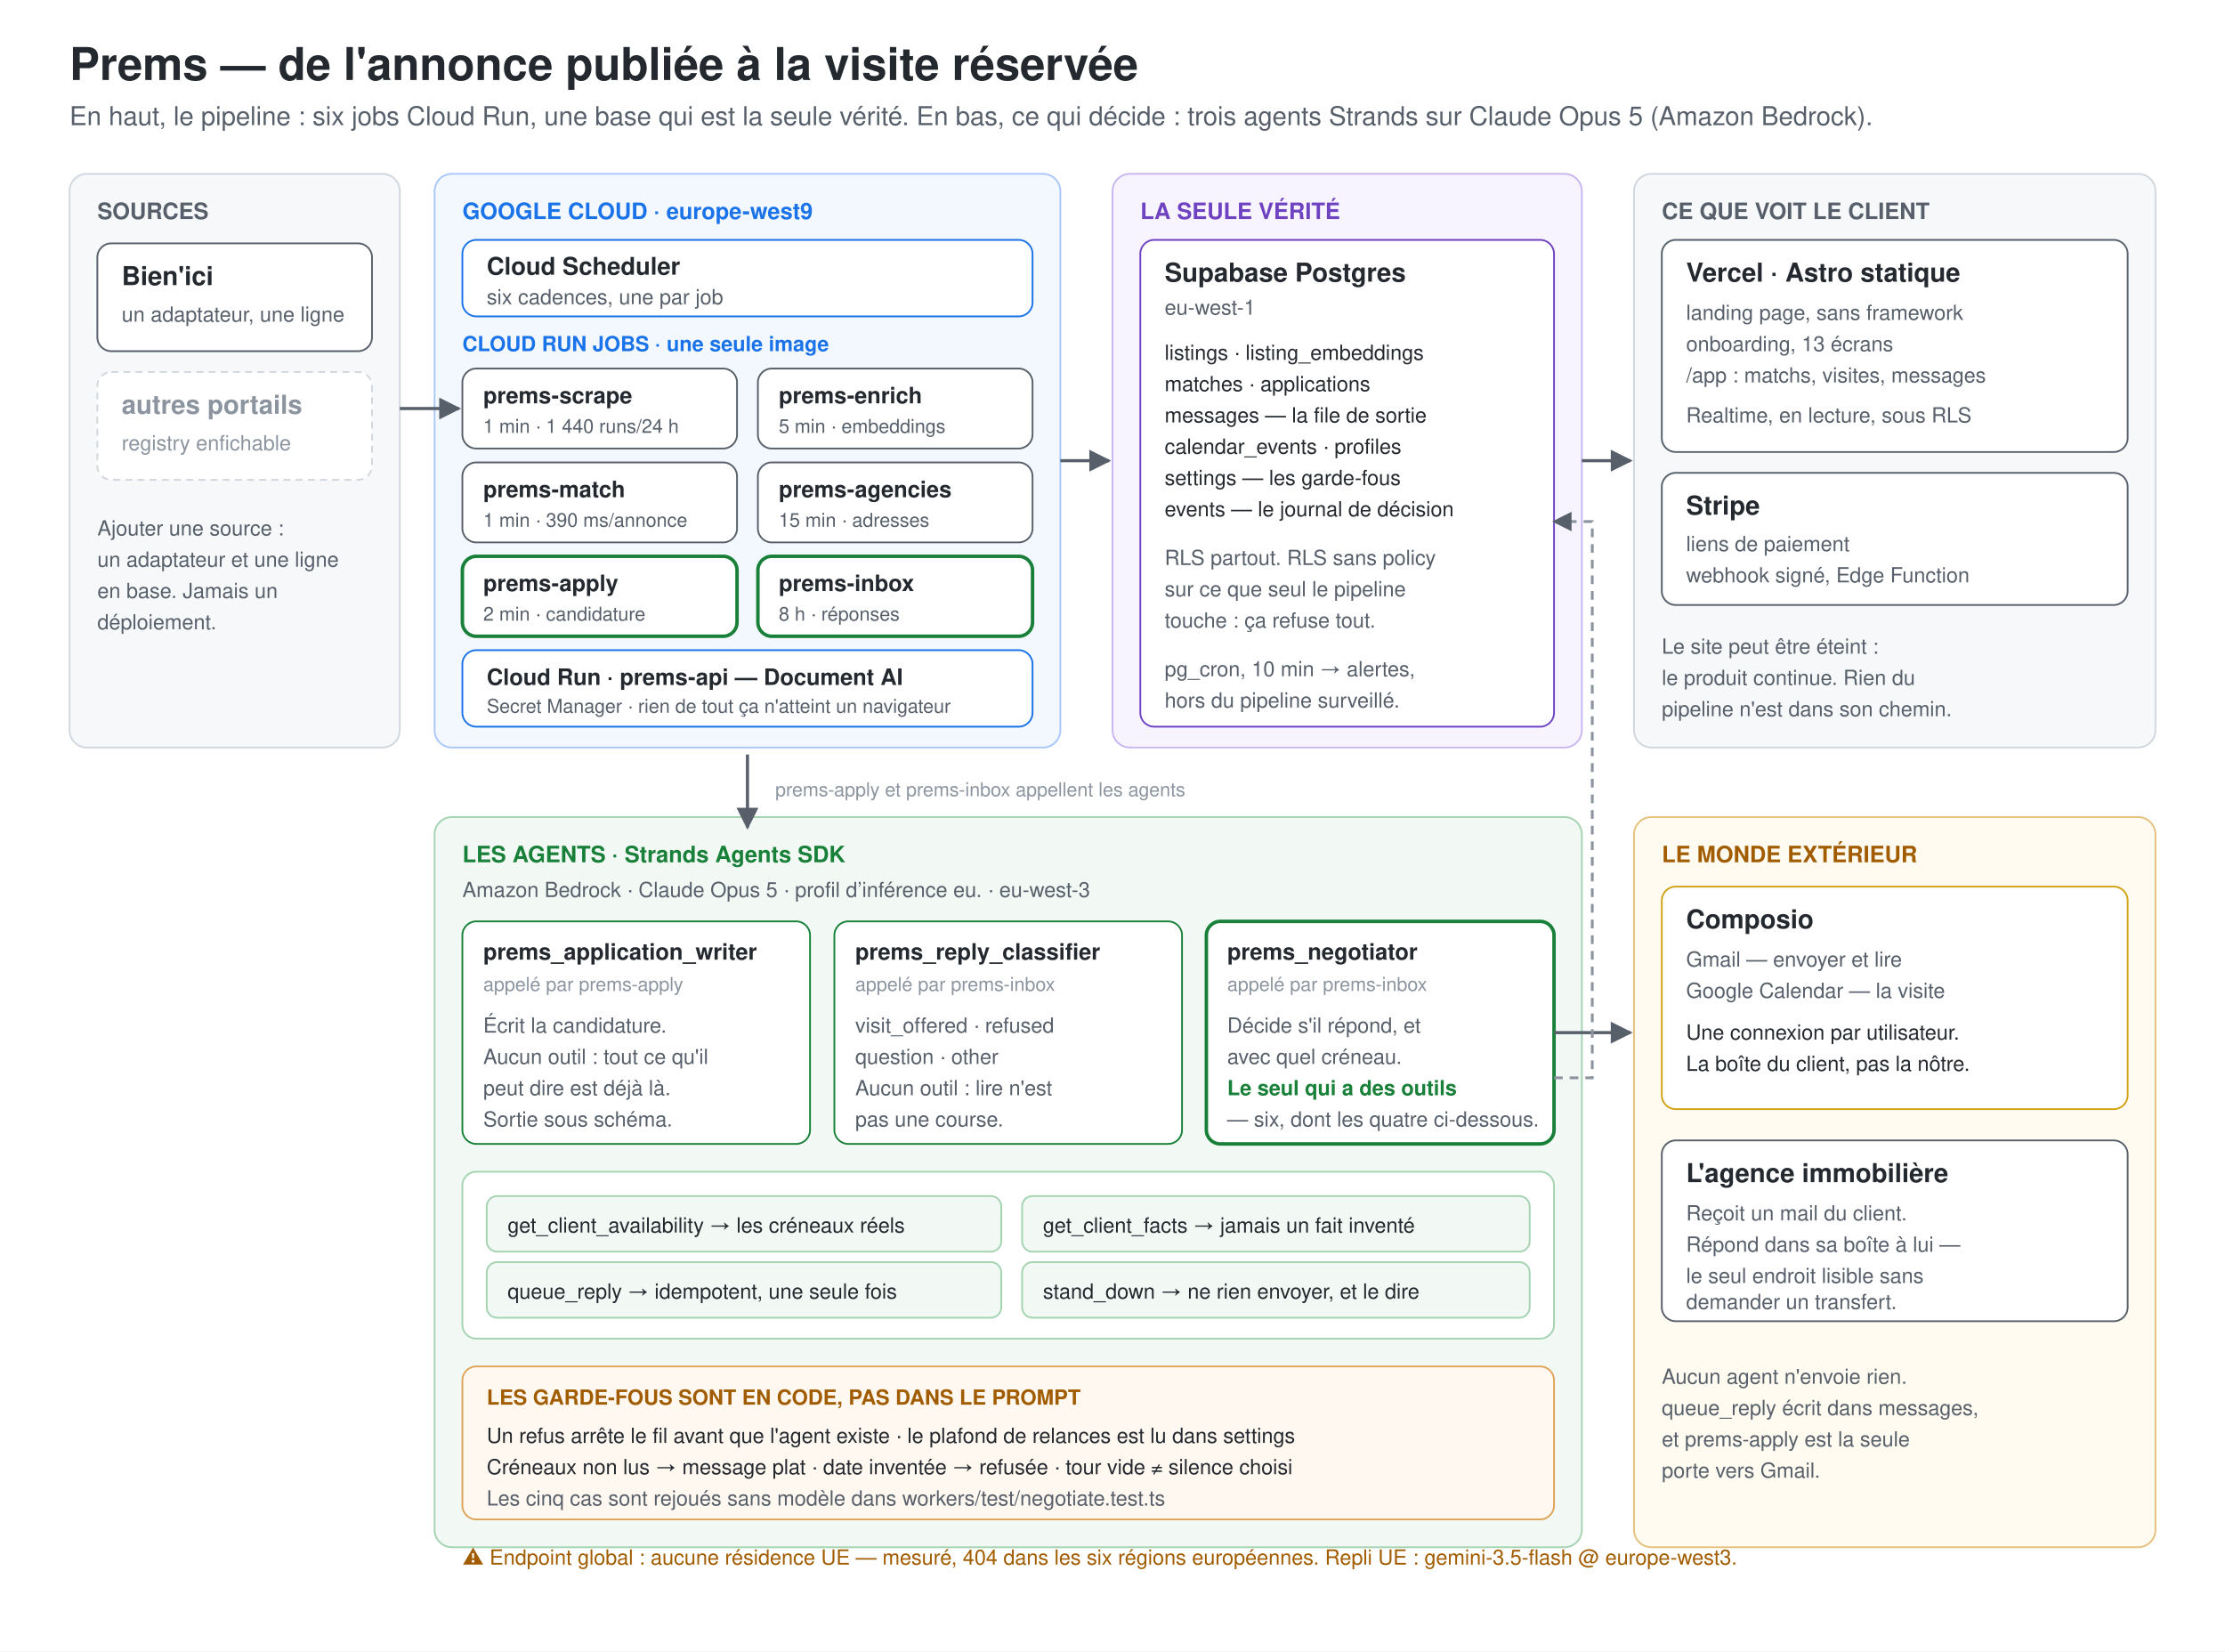
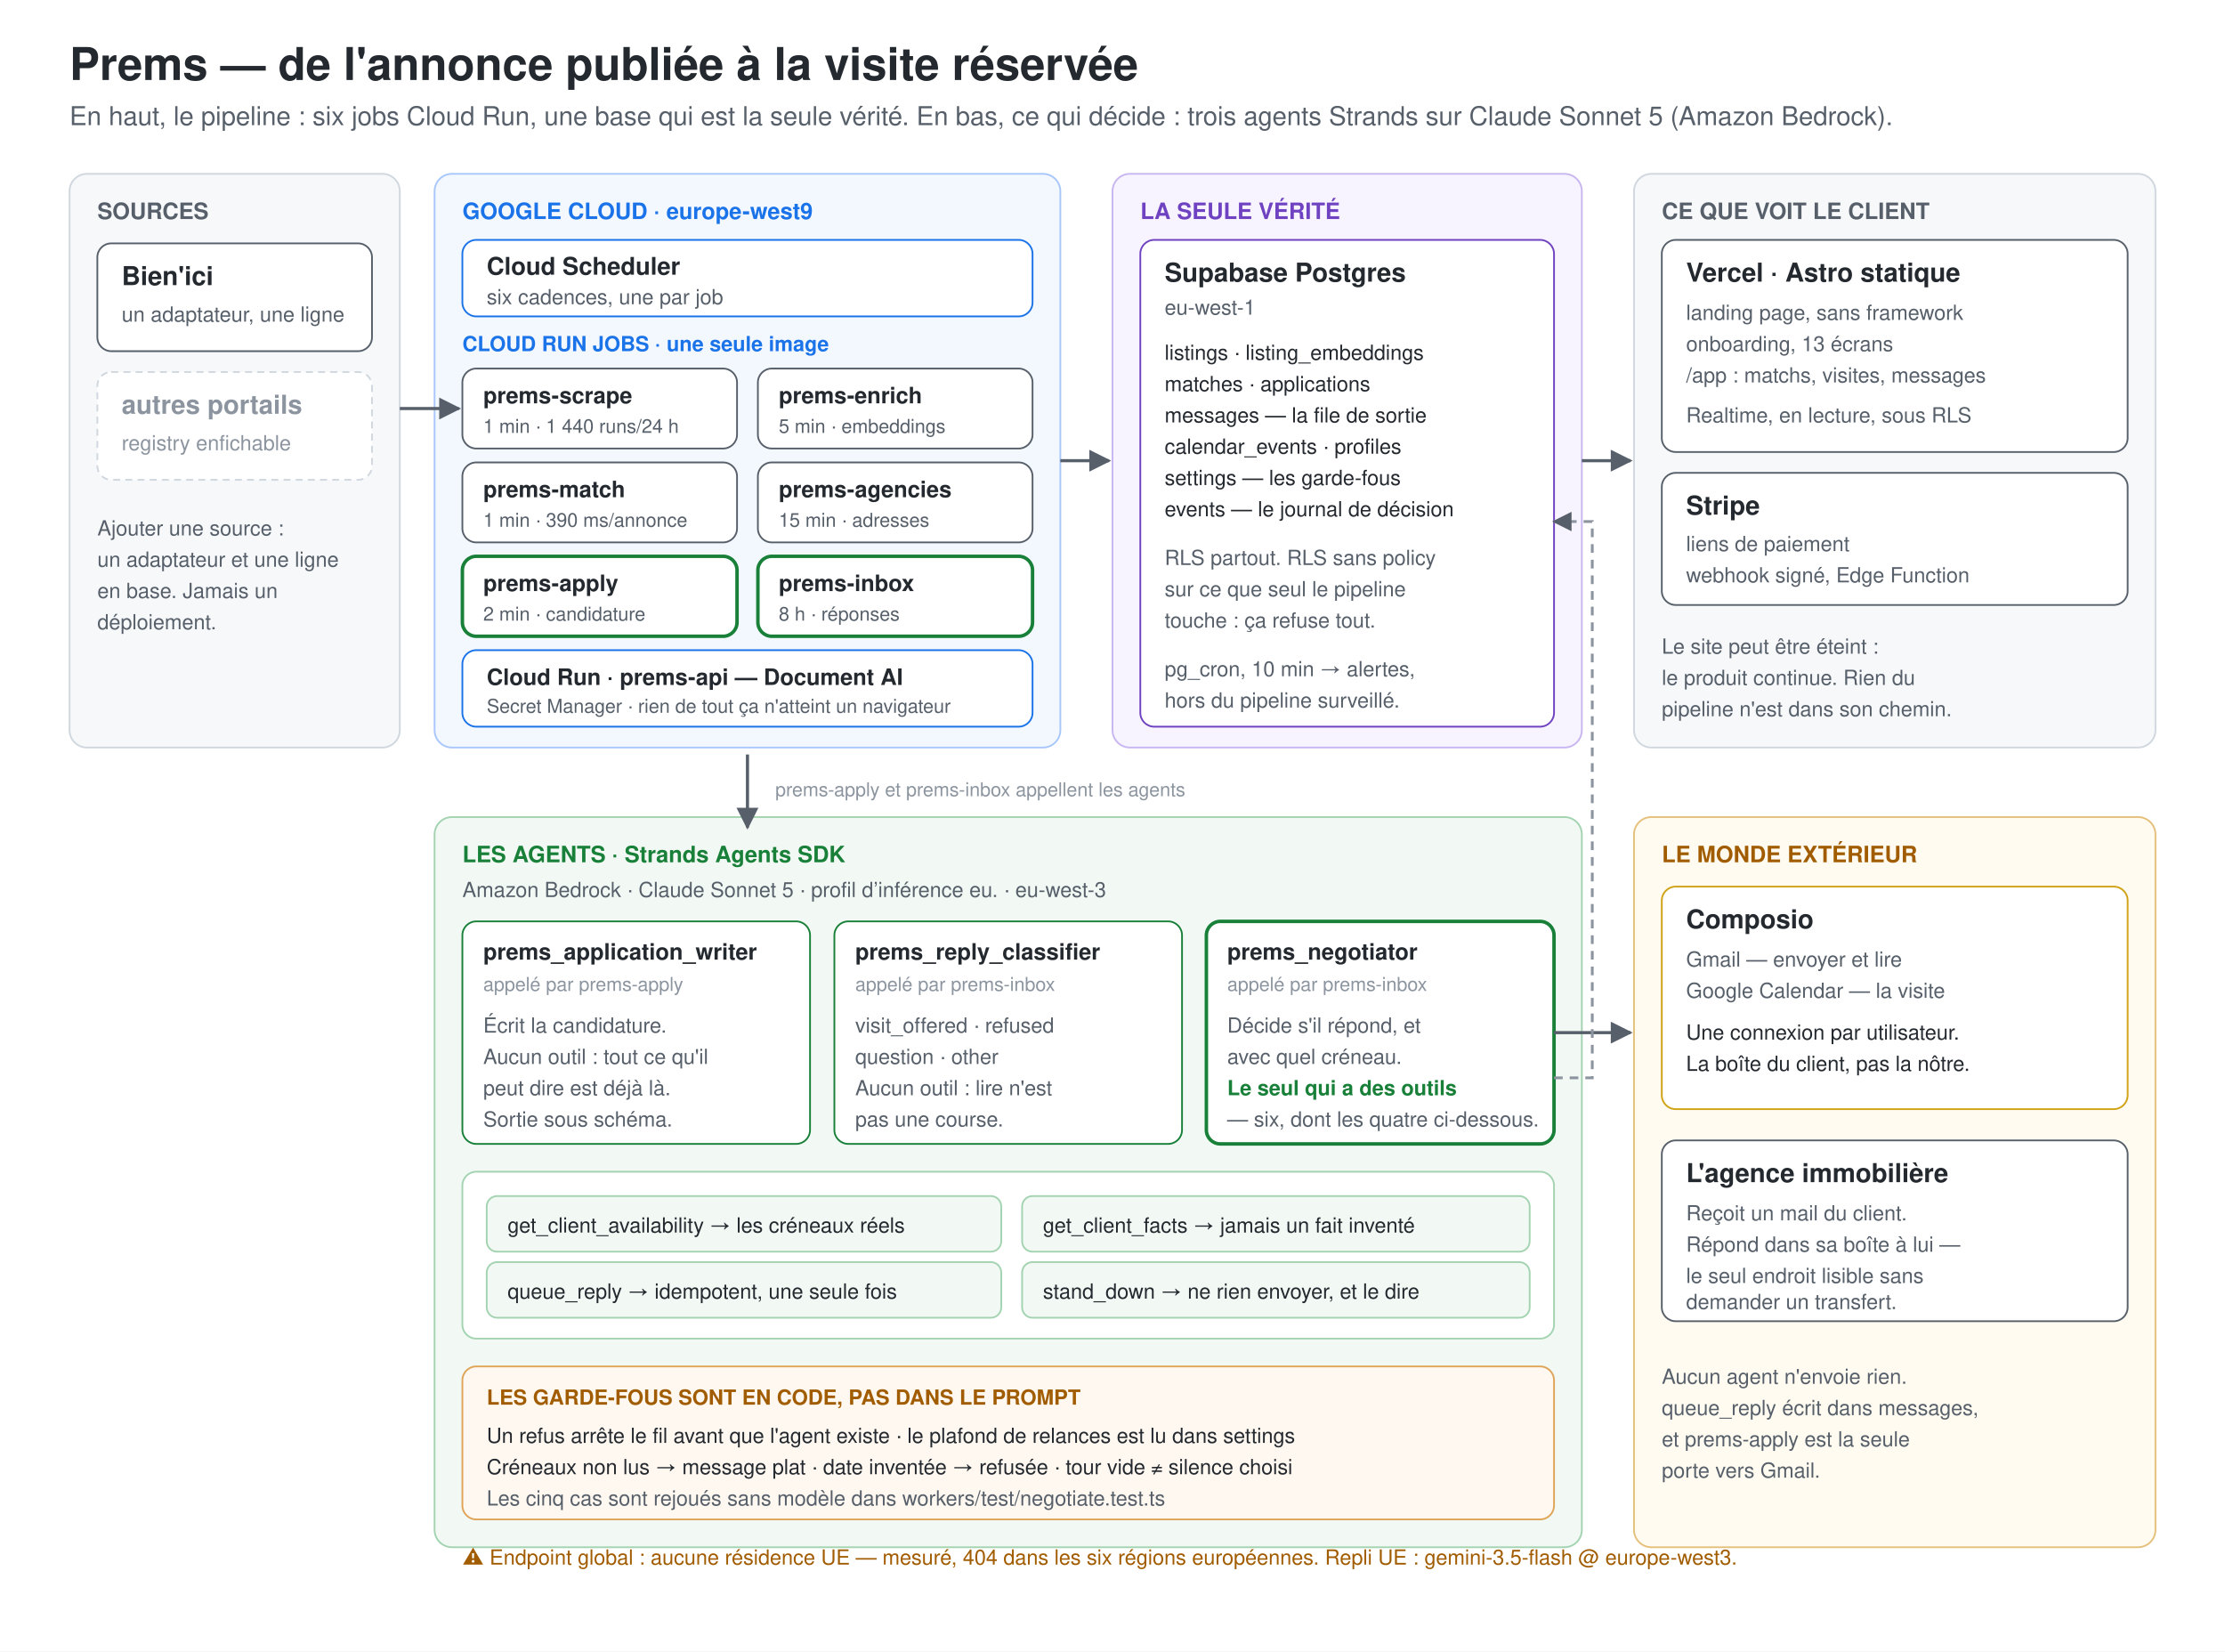
<svg xmlns="http://www.w3.org/2000/svg" width="1280" height="950" viewBox="0 0 1280 950" font-family="ui-sans-serif, -apple-system, 'Segoe UI', Helvetica, Arial, sans-serif">
  <rect width="1280" height="950" fill="#ffffff" />
  <defs>
    <marker id="a" viewBox="0 0 10 10" refX="9" refY="5" markerWidth="7" markerHeight="7" orient="auto-start-reverse">
      <path d="M 0 0 L 10 5 L 0 10 z" fill="#57606a" />
    </marker>
  </defs>
  <text x="40" y="46" font-size="26" font-weight="700" fill="#24292f">Prems — de l'annonce publiée à la visite réservée</text>
-   <text x="40" y="72" font-size="15" fill="#57606a">En haut, le pipeline : six jobs Cloud Run, une base qui est la seule vérité. En bas, ce qui décide : trois agents Strands sur Claude Opus 5 (Amazon Bedrock).</text>
+   <text x="40" y="72" font-size="15" fill="#57606a">En haut, le pipeline : six jobs Cloud Run, une base qui est la seule vérité. En bas, ce qui décide : trois agents Strands sur Claude Sonnet 5 (Amazon Bedrock).</text>
  <rect x="40" y="100" width="190" height="330" rx="10" fill="#f6f8fa" stroke="#d0d7de" />
  <text x="56" y="126" font-size="13" font-weight="700" fill="#57606a">SOURCES</text>
  <rect x="56" y="140" width="158" height="62" rx="8" fill="#ffffff" stroke="#57606a" />
  <text x="70" y="164" font-size="15" font-weight="600" fill="#24292f">Bien'ici</text>
  <text x="70" y="185" font-size="12" fill="#57606a">un adaptateur, une ligne</text>
  <rect x="56" y="214" width="158" height="62" rx="8" fill="#ffffff" stroke="#d0d7de" stroke-dasharray="4 3" />
  <text x="70" y="238" font-size="15" font-weight="600" fill="#8c959f">autres portails</text>
  <text x="70" y="259" font-size="12" fill="#8c959f">registry enfichable</text>
  <text x="56" y="308" font-size="12" fill="#57606a">Ajouter une source :</text>
  <text x="56" y="326" font-size="12" fill="#57606a">un adaptateur et une ligne</text>
  <text x="56" y="344" font-size="12" fill="#57606a">en base. Jamais un</text>
  <text x="56" y="362" font-size="12" fill="#57606a">déploiement.</text>
  <rect x="250" y="100" width="360" height="330" rx="10" fill="#f3f8ff" stroke="#a8c7fa" />
  <text x="266" y="126" font-size="13" font-weight="700" fill="#1a73e8">GOOGLE CLOUD · europe-west9</text>
  <rect x="266" y="138" width="328" height="44" rx="8" fill="#ffffff" stroke="#1a73e8" />
  <text x="280" y="158" font-size="14" font-weight="600" fill="#24292f">Cloud Scheduler</text>
  <text x="280" y="175" font-size="12" fill="#57606a">six cadences, une par job</text>
  <text x="266" y="202" font-size="12" font-weight="700" fill="#1a73e8">CLOUD RUN JOBS · une seule image</text>
  <rect x="266" y="212" width="158" height="46" rx="8" fill="#ffffff" stroke="#57606a" />
  <text x="278" y="232" font-size="13" font-weight="600" fill="#24292f">prems-scrape</text>
  <text x="278" y="249" font-size="11" fill="#57606a">1 min · 1 440 runs/24 h</text>
  <rect x="436" y="212" width="158" height="46" rx="8" fill="#ffffff" stroke="#57606a" />
  <text x="448" y="232" font-size="13" font-weight="600" fill="#24292f">prems-enrich</text>
  <text x="448" y="249" font-size="11" fill="#57606a">5 min · embeddings</text>
  <rect x="266" y="266" width="158" height="46" rx="8" fill="#ffffff" stroke="#57606a" />
  <text x="278" y="286" font-size="13" font-weight="600" fill="#24292f">prems-match</text>
  <text x="278" y="303" font-size="11" fill="#57606a">1 min · 390 ms/annonce</text>
  <rect x="436" y="266" width="158" height="46" rx="8" fill="#ffffff" stroke="#57606a" />
  <text x="448" y="286" font-size="13" font-weight="600" fill="#24292f">prems-agencies</text>
  <text x="448" y="303" font-size="11" fill="#57606a">15 min · adresses</text>
  <rect x="266" y="320" width="158" height="46" rx="8" fill="#ffffff" stroke="#188038" stroke-width="2" />
  <text x="278" y="340" font-size="13" font-weight="600" fill="#24292f">prems-apply</text>
  <text x="278" y="357" font-size="11" fill="#57606a">2 min · candidature</text>
  <rect x="436" y="320" width="158" height="46" rx="8" fill="#ffffff" stroke="#188038" stroke-width="2" />
  <text x="448" y="340" font-size="13" font-weight="600" fill="#24292f">prems-inbox</text>
  <text x="448" y="357" font-size="11" fill="#57606a">8 h · réponses</text>
  <rect x="266" y="374" width="328" height="44" rx="8" fill="#ffffff" stroke="#1a73e8" />
  <text x="280" y="394" font-size="13" font-weight="600" fill="#24292f">Cloud Run · prems-api — Document AI</text>
  <text x="280" y="410" font-size="11" fill="#57606a">Secret Manager · rien de tout ça n'atteint un navigateur</text>
  <rect x="640" y="100" width="270" height="330" rx="10" fill="#f7f3ff" stroke="#c8b6f0" />
  <text x="656" y="126" font-size="13" font-weight="700" fill="#6f42c1">LA SEULE VÉRITÉ</text>
  <rect x="656" y="138" width="238" height="280" rx="8" fill="#ffffff" stroke="#6f42c1" />
  <text x="670" y="162" font-size="15" font-weight="600" fill="#24292f">Supabase Postgres</text>
  <text x="670" y="181" font-size="12" fill="#57606a">eu-west-1</text>
  <text x="670" y="207" font-size="12" fill="#24292f">listings · listing_embeddings</text>
  <text x="670" y="225" font-size="12" fill="#24292f">matches · applications</text>
  <text x="670" y="243" font-size="12" fill="#24292f">messages — la file de sortie</text>
  <text x="670" y="261" font-size="12" fill="#24292f">calendar_events · profiles</text>
  <text x="670" y="279" font-size="12" fill="#24292f">settings — les garde-fous</text>
  <text x="670" y="297" font-size="12" fill="#24292f">events — le journal de décision</text>
  <text x="670" y="325" font-size="12" fill="#57606a">RLS partout. RLS sans policy</text>
  <text x="670" y="343" font-size="12" fill="#57606a">sur ce que seul le pipeline</text>
  <text x="670" y="361" font-size="12" fill="#57606a">touche : ça refuse tout.</text>
  <text x="670" y="389" font-size="12" fill="#57606a">pg_cron, 10 min → alertes,</text>
  <text x="670" y="407" font-size="12" fill="#57606a">hors du pipeline surveillé.</text>
  <rect x="940" y="100" width="300" height="330" rx="10" fill="#f6f8fa" stroke="#d0d7de" />
  <text x="956" y="126" font-size="13" font-weight="700" fill="#57606a">CE QUE VOIT LE CLIENT</text>
  <rect x="956" y="138" width="268" height="122" rx="8" fill="#ffffff" stroke="#57606a" />
  <text x="970" y="162" font-size="15" font-weight="600" fill="#24292f">Vercel · Astro statique</text>
  <text x="970" y="184" font-size="12" fill="#57606a">landing page, sans framework</text>
  <text x="970" y="202" font-size="12" fill="#57606a">onboarding, 13 écrans</text>
  <text x="970" y="220" font-size="12" fill="#57606a">/app : matchs, visites, messages</text>
  <text x="970" y="243" font-size="12" fill="#57606a">Realtime, en lecture, sous RLS</text>
  <rect x="956" y="272" width="268" height="76" rx="8" fill="#ffffff" stroke="#57606a" />
  <text x="970" y="296" font-size="15" font-weight="600" fill="#24292f">Stripe</text>
  <text x="970" y="317" font-size="12" fill="#57606a">liens de paiement</text>
  <text x="970" y="335" font-size="12" fill="#57606a">webhook signé, Edge Function</text>
  <text x="956" y="376" font-size="12" fill="#57606a">Le site peut être éteint :</text>
  <text x="956" y="394" font-size="12" fill="#57606a">le produit continue. Rien du</text>
  <text x="956" y="412" font-size="12" fill="#57606a">pipeline n'est dans son chemin.</text>
  <rect x="250" y="470" width="660" height="420" rx="10" fill="#f2f9f4" stroke="#a3d3b1" />
  <text x="266" y="496" font-size="13" font-weight="700" fill="#188038">LES AGENTS · Strands Agents SDK</text>
-   <text x="266" y="516" font-size="12" fill="#57606a">Amazon Bedrock · Claude Opus 5 · profil d’inférence eu. · eu-west-3</text>
+   <text x="266" y="516" font-size="12" fill="#57606a">Amazon Bedrock · Claude Sonnet 5 · profil d’inférence eu. · eu-west-3</text>
  <rect x="266" y="530" width="200" height="128" rx="8" fill="#ffffff" stroke="#188038" />
  <text x="278" y="552" font-size="13" font-weight="600" fill="#24292f">prems_application_writer</text>
  <text x="278" y="570" font-size="11" fill="#8c959f">appelé par prems-apply</text>
  <text x="278" y="594" font-size="12" fill="#57606a">Écrit la candidature.</text>
  <text x="278" y="612" font-size="12" fill="#57606a">Aucun outil : tout ce qu'il</text>
  <text x="278" y="630" font-size="12" fill="#57606a">peut dire est déjà là.</text>
  <text x="278" y="648" font-size="12" fill="#57606a">Sortie sous schéma.</text>
  <rect x="480" y="530" width="200" height="128" rx="8" fill="#ffffff" stroke="#188038" />
  <text x="492" y="552" font-size="13" font-weight="600" fill="#24292f">prems_reply_classifier</text>
  <text x="492" y="570" font-size="11" fill="#8c959f">appelé par prems-inbox</text>
  <text x="492" y="594" font-size="12" fill="#57606a">visit_offered · refused</text>
  <text x="492" y="612" font-size="12" fill="#57606a">question · other</text>
  <text x="492" y="630" font-size="12" fill="#57606a">Aucun outil : lire n'est</text>
  <text x="492" y="648" font-size="12" fill="#57606a">pas une course.</text>
  <rect x="694" y="530" width="200" height="128" rx="8" fill="#ffffff" stroke="#188038" stroke-width="2" />
  <text x="706" y="552" font-size="13" font-weight="600" fill="#24292f">prems_negotiator</text>
  <text x="706" y="570" font-size="11" fill="#8c959f">appelé par prems-inbox</text>
  <text x="706" y="594" font-size="12" fill="#57606a">Décide s'il répond, et</text>
  <text x="706" y="612" font-size="12" fill="#57606a">avec quel créneau.</text>
  <text x="706" y="630" font-size="12" font-weight="600" fill="#188038">Le seul qui a des outils</text>
  <text x="706" y="648" font-size="12" fill="#57606a">— six, dont les quatre ci-dessous.</text>
  <rect x="266" y="674" width="628" height="96" rx="8" fill="#ffffff" stroke="#a3d3b1" />
  <rect x="280" y="688" width="296" height="32" rx="6" fill="#f2f9f4" stroke="#a3d3b1" />
  <text x="292" y="709" font-size="12" fill="#24292f">get_client_availability → les créneaux réels</text>
  <rect x="588" y="688" width="292" height="32" rx="6" fill="#f2f9f4" stroke="#a3d3b1" />
  <text x="600" y="709" font-size="12" fill="#24292f">get_client_facts → jamais un fait inventé</text>
  <rect x="280" y="726" width="296" height="32" rx="6" fill="#f2f9f4" stroke="#a3d3b1" />
  <text x="292" y="747" font-size="12" fill="#24292f">queue_reply → idempotent, une seule fois</text>
  <rect x="588" y="726" width="292" height="32" rx="6" fill="#f2f9f4" stroke="#a3d3b1" />
  <text x="600" y="747" font-size="12" fill="#24292f">stand_down → ne rien envoyer, et le dire</text>
  <rect x="266" y="786" width="628" height="88" rx="8" fill="#fff8f0" stroke="#e0a458" />
  <text x="280" y="808" font-size="12" font-weight="700" fill="#a15c00">LES GARDE-FOUS SONT EN CODE, PAS DANS LE PROMPT</text>
  <text x="280" y="830" font-size="12" fill="#24292f">Un refus arrête le fil avant que l'agent existe · le plafond de relances est lu dans settings</text>
  <text x="280" y="848" font-size="12" fill="#24292f">Créneaux non lus → message plat · date inventée → refusée · tour vide ≠ silence choisi</text>
  <text x="280" y="866" font-size="12" fill="#57606a">Les cinq cas sont rejoués sans modèle dans workers/test/negotiate.test.ts</text>
  <rect x="940" y="470" width="300" height="420" rx="10" fill="#fffbf0" stroke="#e5c07b" />
  <text x="956" y="496" font-size="13" font-weight="700" fill="#a15c00">LE MONDE EXTÉRIEUR</text>
  <rect x="956" y="510" width="268" height="128" rx="8" fill="#ffffff" stroke="#d0a215" />
  <text x="970" y="534" font-size="15" font-weight="600" fill="#24292f">Composio</text>
  <text x="970" y="556" font-size="12" fill="#57606a">Gmail — envoyer et lire</text>
  <text x="970" y="574" font-size="12" fill="#57606a">Google Calendar — la visite</text>
  <text x="970" y="598" font-size="12" fill="#24292f">Une connexion par utilisateur.</text>
  <text x="970" y="616" font-size="12" fill="#24292f">La boîte du client, pas la nôtre.</text>
  <rect x="956" y="656" width="268" height="104" rx="8" fill="#ffffff" stroke="#57606a" />
  <text x="970" y="680" font-size="15" font-weight="600" fill="#24292f">L'agence immobilière</text>
  <text x="970" y="702" font-size="12" fill="#57606a">Reçoit un mail du client.</text>
  <text x="970" y="720" font-size="12" fill="#57606a">Répond dans sa boîte à lui —</text>
  <text x="970" y="738" font-size="12" fill="#57606a">le seul endroit lisible sans</text>
  <text x="970" y="753" font-size="12" fill="#57606a">demander un transfert.</text>
  <text x="956" y="796" font-size="12" fill="#57606a">Aucun agent n'envoie rien.</text>
  <text x="956" y="814" font-size="12" fill="#57606a">queue_reply écrit dans messages,</text>
  <text x="956" y="832" font-size="12" fill="#57606a">et prems-apply est la seule</text>
  <text x="956" y="850" font-size="12" fill="#57606a">porte vers Gmail.</text>
  <g stroke="#57606a" stroke-width="1.8" fill="none" marker-end="url(#a)">
    <path d="M 230 235 L 264 235" />
    <path d="M 610 265 L 638 265" />
    <path d="M 910 265 L 938 265" />
    <path d="M 430 434 L 430 476" />
    <path d="M 894 594 L 938 594" />
  </g>
  <g stroke="#8c959f" stroke-width="1.6" fill="none" stroke-dasharray="5 4" marker-end="url(#a)">
    <path d="M 894 620 L 916 620 L 916 300 L 894 300" />
  </g>
  <text x="446" y="458" font-size="11" fill="#8c959f">prems-apply et prems-inbox appellent les agents</text>
  <text x="266" y="900" font-size="12" fill="#a15c00">⚠ Endpoint global : aucune résidence UE — mesuré, 404 dans les six régions européennes. Repli UE : gemini-3.5-flash @ europe-west3.</text>
</svg>
